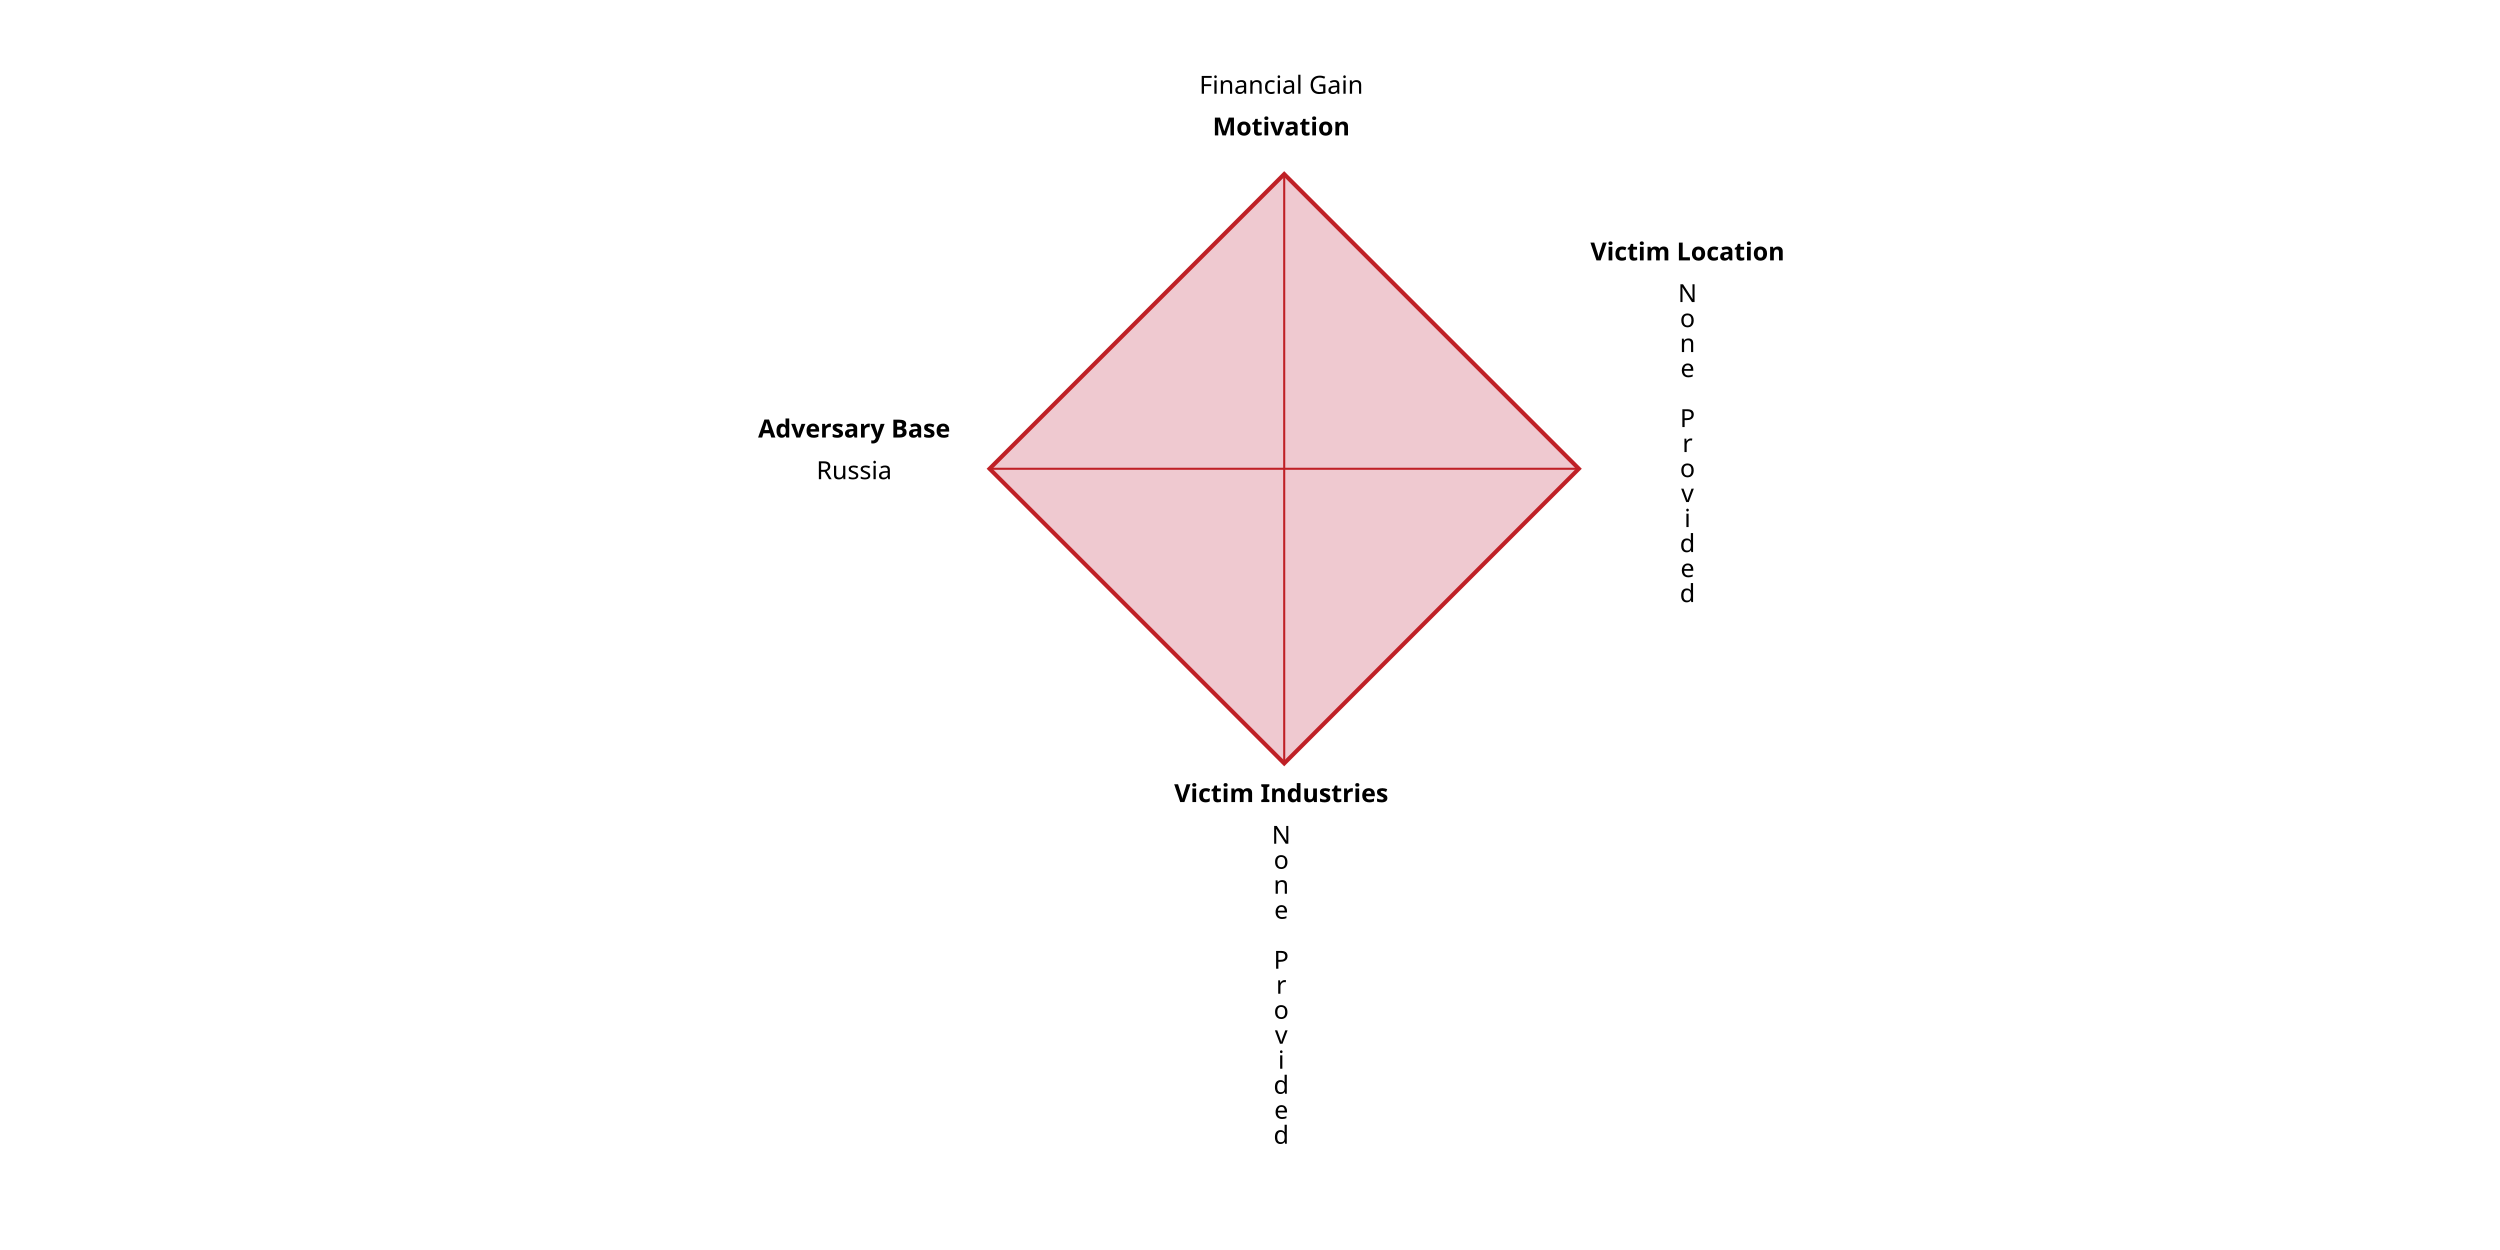
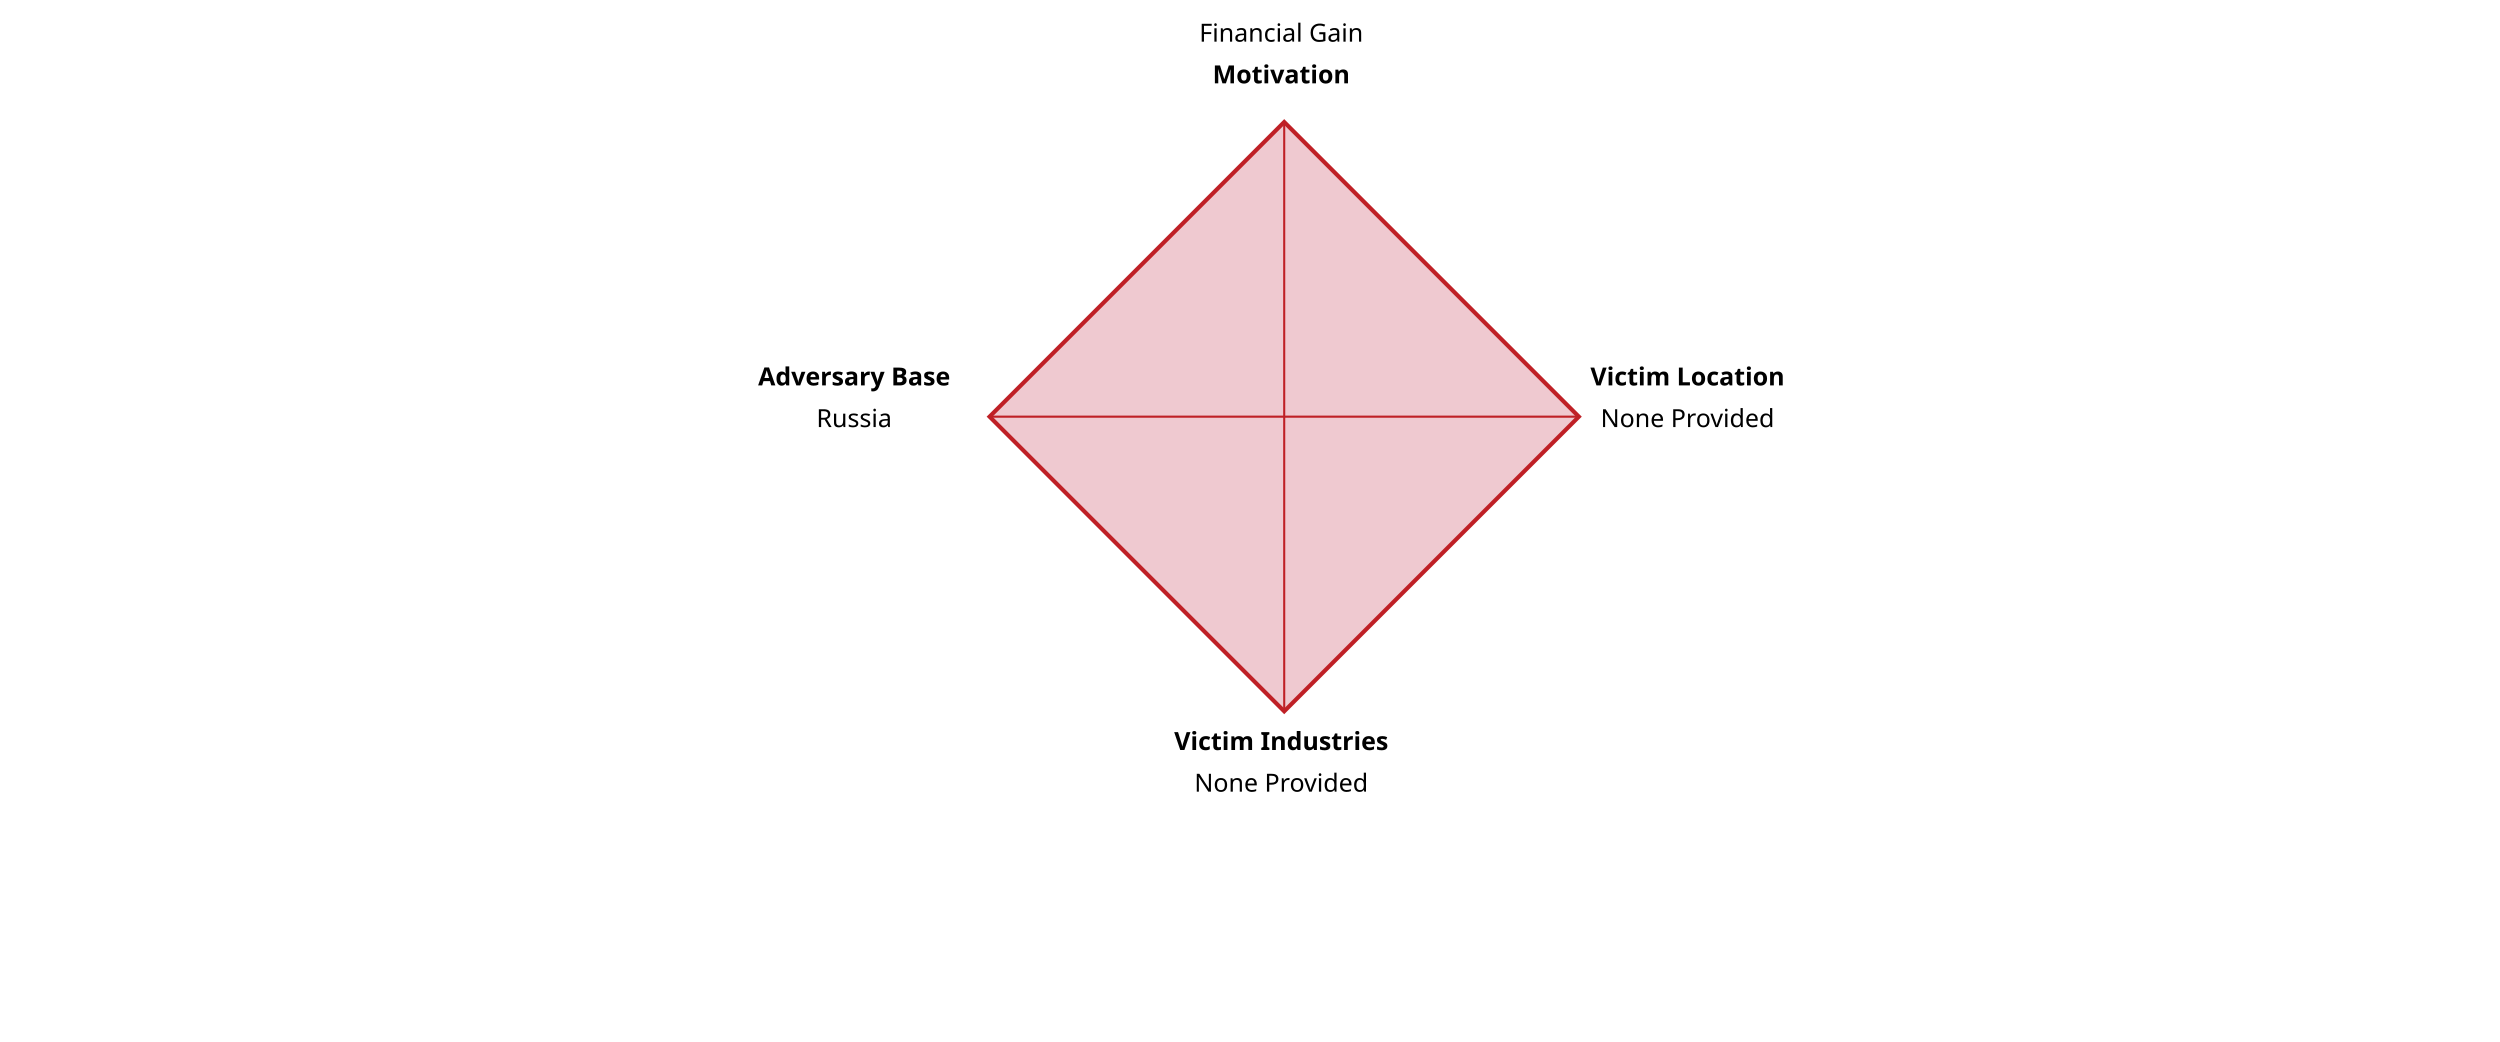
- <svg xmlns="http://www.w3.org/2000/svg" viewBox="0 0 1200 600" version="1.1">
-   <g transform="translate(475 225) rotate(-45)">
+ <svg xmlns="http://www.w3.org/2000/svg" viewBox="0 0 1200 500" version="1.1">
+   <g transform="translate(475 200) rotate(-45)">
    <rect x="0" y="0" width="200" height="200" fill="#efc9d0" stroke="#bf2026ff" stroke-width="2" />
    <line x1="0" y1="0" x2="200" y2="200" stroke="#bf2026ff" />
    <line x1="0" y1="200" x2="200" y2="0" stroke="#bf2026ff" />
  </g>
-   <g id="diamond_labels" transform="translate(475 225)">
+   <g id="diamond_labels" transform="translate(475 200)">
    <text x="140" y="-160" id="svg_motivation" style="font-weight:bold" font-family="sans-serif" text-anchor="middle">Motivation</text>
    <text x="140" y="-180" id="svg_motivation_detail" font-family="sans-serif" text-anchor="middle">Financial Gain</text>
    <text x="140" y="160" id="svg_industry" style="font-weight:bold" font-family="sans-serif" text-anchor="middle">Victim Industries</text>
-     <text x="140" y="180" id="svg_industry_detail" style="font-size:12px" font-family="sans-serif" text-anchor="middle">N</text>
-     <text x="140" y="192" id="svg_industry_detail" style="font-size:12px" font-family="sans-serif" text-anchor="middle">o</text>
-     <text x="140" y="204" id="svg_industry_detail" style="font-size:12px" font-family="sans-serif" text-anchor="middle">n</text>
-     <text x="140" y="216" id="svg_industry_detail" style="font-size:12px" font-family="sans-serif" text-anchor="middle">e</text>
-     <text x="140" y="228" id="svg_industry_detail" style="font-size:12px" font-family="sans-serif" text-anchor="middle"> </text>
-     <text x="140" y="240" id="svg_industry_detail" style="font-size:12px" font-family="sans-serif" text-anchor="middle">P</text>
-     <text x="140" y="252" id="svg_industry_detail" style="font-size:12px" font-family="sans-serif" text-anchor="middle">r</text>
-     <text x="140" y="264" id="svg_industry_detail" style="font-size:12px" font-family="sans-serif" text-anchor="middle">o</text>
-     <text x="140" y="276" id="svg_industry_detail" style="font-size:12px" font-family="sans-serif" text-anchor="middle">v</text>
-     <text x="140" y="288" id="svg_industry_detail" style="font-size:12px" font-family="sans-serif" text-anchor="middle">i</text>
-     <text x="140" y="300" id="svg_industry_detail" style="font-size:12px" font-family="sans-serif" text-anchor="middle">d</text>
-     <text x="140" y="312" id="svg_industry_detail" style="font-size:12px" font-family="sans-serif" text-anchor="middle">e</text>
-     <text x="140" y="324" id="svg_industry_detail" style="font-size:12px" font-family="sans-serif" text-anchor="middle">d</text>
+     <text x="140" y="180" id="svg_industry_detail" font-family="sans-serif" text-anchor="middle">None Provided</text>
    <text x="-65" y="-15" id="svg_base" style="font-weight:bold" font-family="sans-serif" text-anchor="middle">Adversary Base</text>
    <text x="-65" y="5" id="svg_base_detail" font-family="sans-serif" text-anchor="middle">Russia</text>
-     <text x="335" y="-100" id="svg_victim_country" style="font-weight:bold" font-family="sans-serif" text-anchor="middle">Victim Location</text>
-     <text x="335" y="-80" id="svg_victim_country_detail" style="font-size:12px" font-family="sans-serif" text-anchor="middle">N</text>
-     <text x="335" y="-68" id="svg_victim_country_detail" style="font-size:12px" font-family="sans-serif" text-anchor="middle">o</text>
-     <text x="335" y="-56" id="svg_victim_country_detail" style="font-size:12px" font-family="sans-serif" text-anchor="middle">n</text>
-     <text x="335" y="-44" id="svg_victim_country_detail" style="font-size:12px" font-family="sans-serif" text-anchor="middle">e</text>
-     <text x="335" y="-32" id="svg_victim_country_detail" style="font-size:12px" font-family="sans-serif" text-anchor="middle"> </text>
-     <text x="335" y="-20" id="svg_victim_country_detail" style="font-size:12px" font-family="sans-serif" text-anchor="middle">P</text>
-     <text x="335" y="-8" id="svg_victim_country_detail" style="font-size:12px" font-family="sans-serif" text-anchor="middle">r</text>
-     <text x="335" y="4" id="svg_victim_country_detail" style="font-size:12px" font-family="sans-serif" text-anchor="middle">o</text>
-     <text x="335" y="16" id="svg_victim_country_detail" style="font-size:12px" font-family="sans-serif" text-anchor="middle">v</text>
-     <text x="335" y="28" id="svg_victim_country_detail" style="font-size:12px" font-family="sans-serif" text-anchor="middle">i</text>
-     <text x="335" y="40" id="svg_victim_country_detail" style="font-size:12px" font-family="sans-serif" text-anchor="middle">d</text>
-     <text x="335" y="52" id="svg_victim_country_detail" style="font-size:12px" font-family="sans-serif" text-anchor="middle">e</text>
-     <text x="335" y="64" id="svg_victim_country_detail" style="font-size:12px" font-family="sans-serif" text-anchor="middle">d</text>
+     <text x="335" y="-15" id="svg_victim_country" style="font-weight:bold" font-family="sans-serif" text-anchor="middle">Victim Location</text>
+     <text x="335" y="5" id="svg_victim_country_detail" font-family="sans-serif" text-anchor="middle">None Provided</text>
  </g>
</svg>
